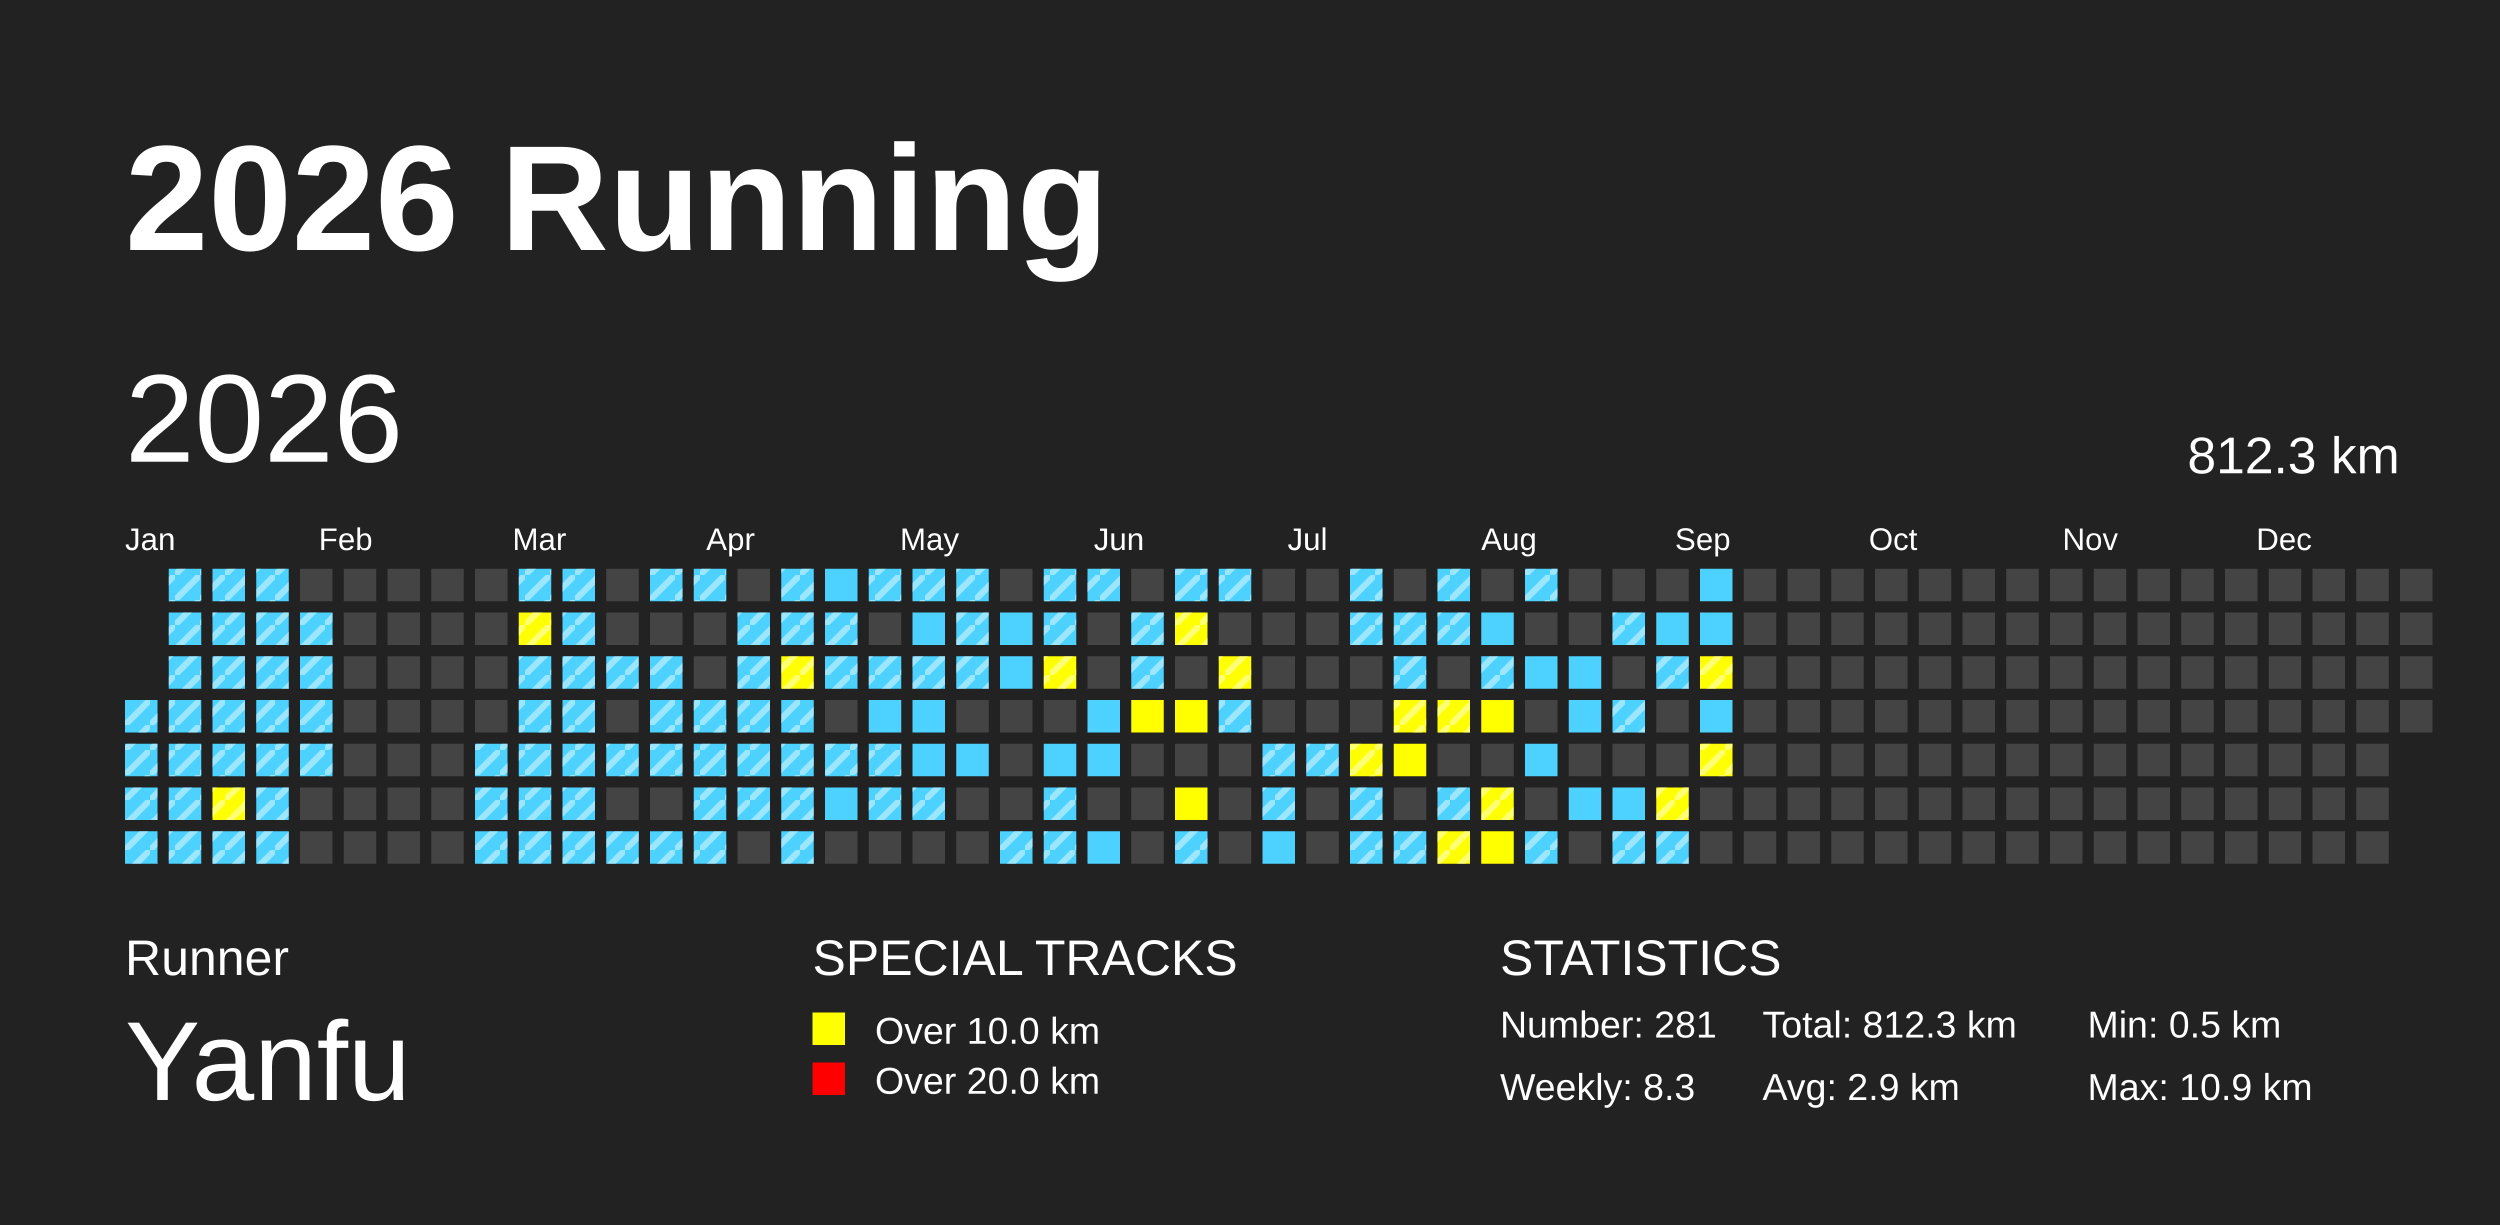
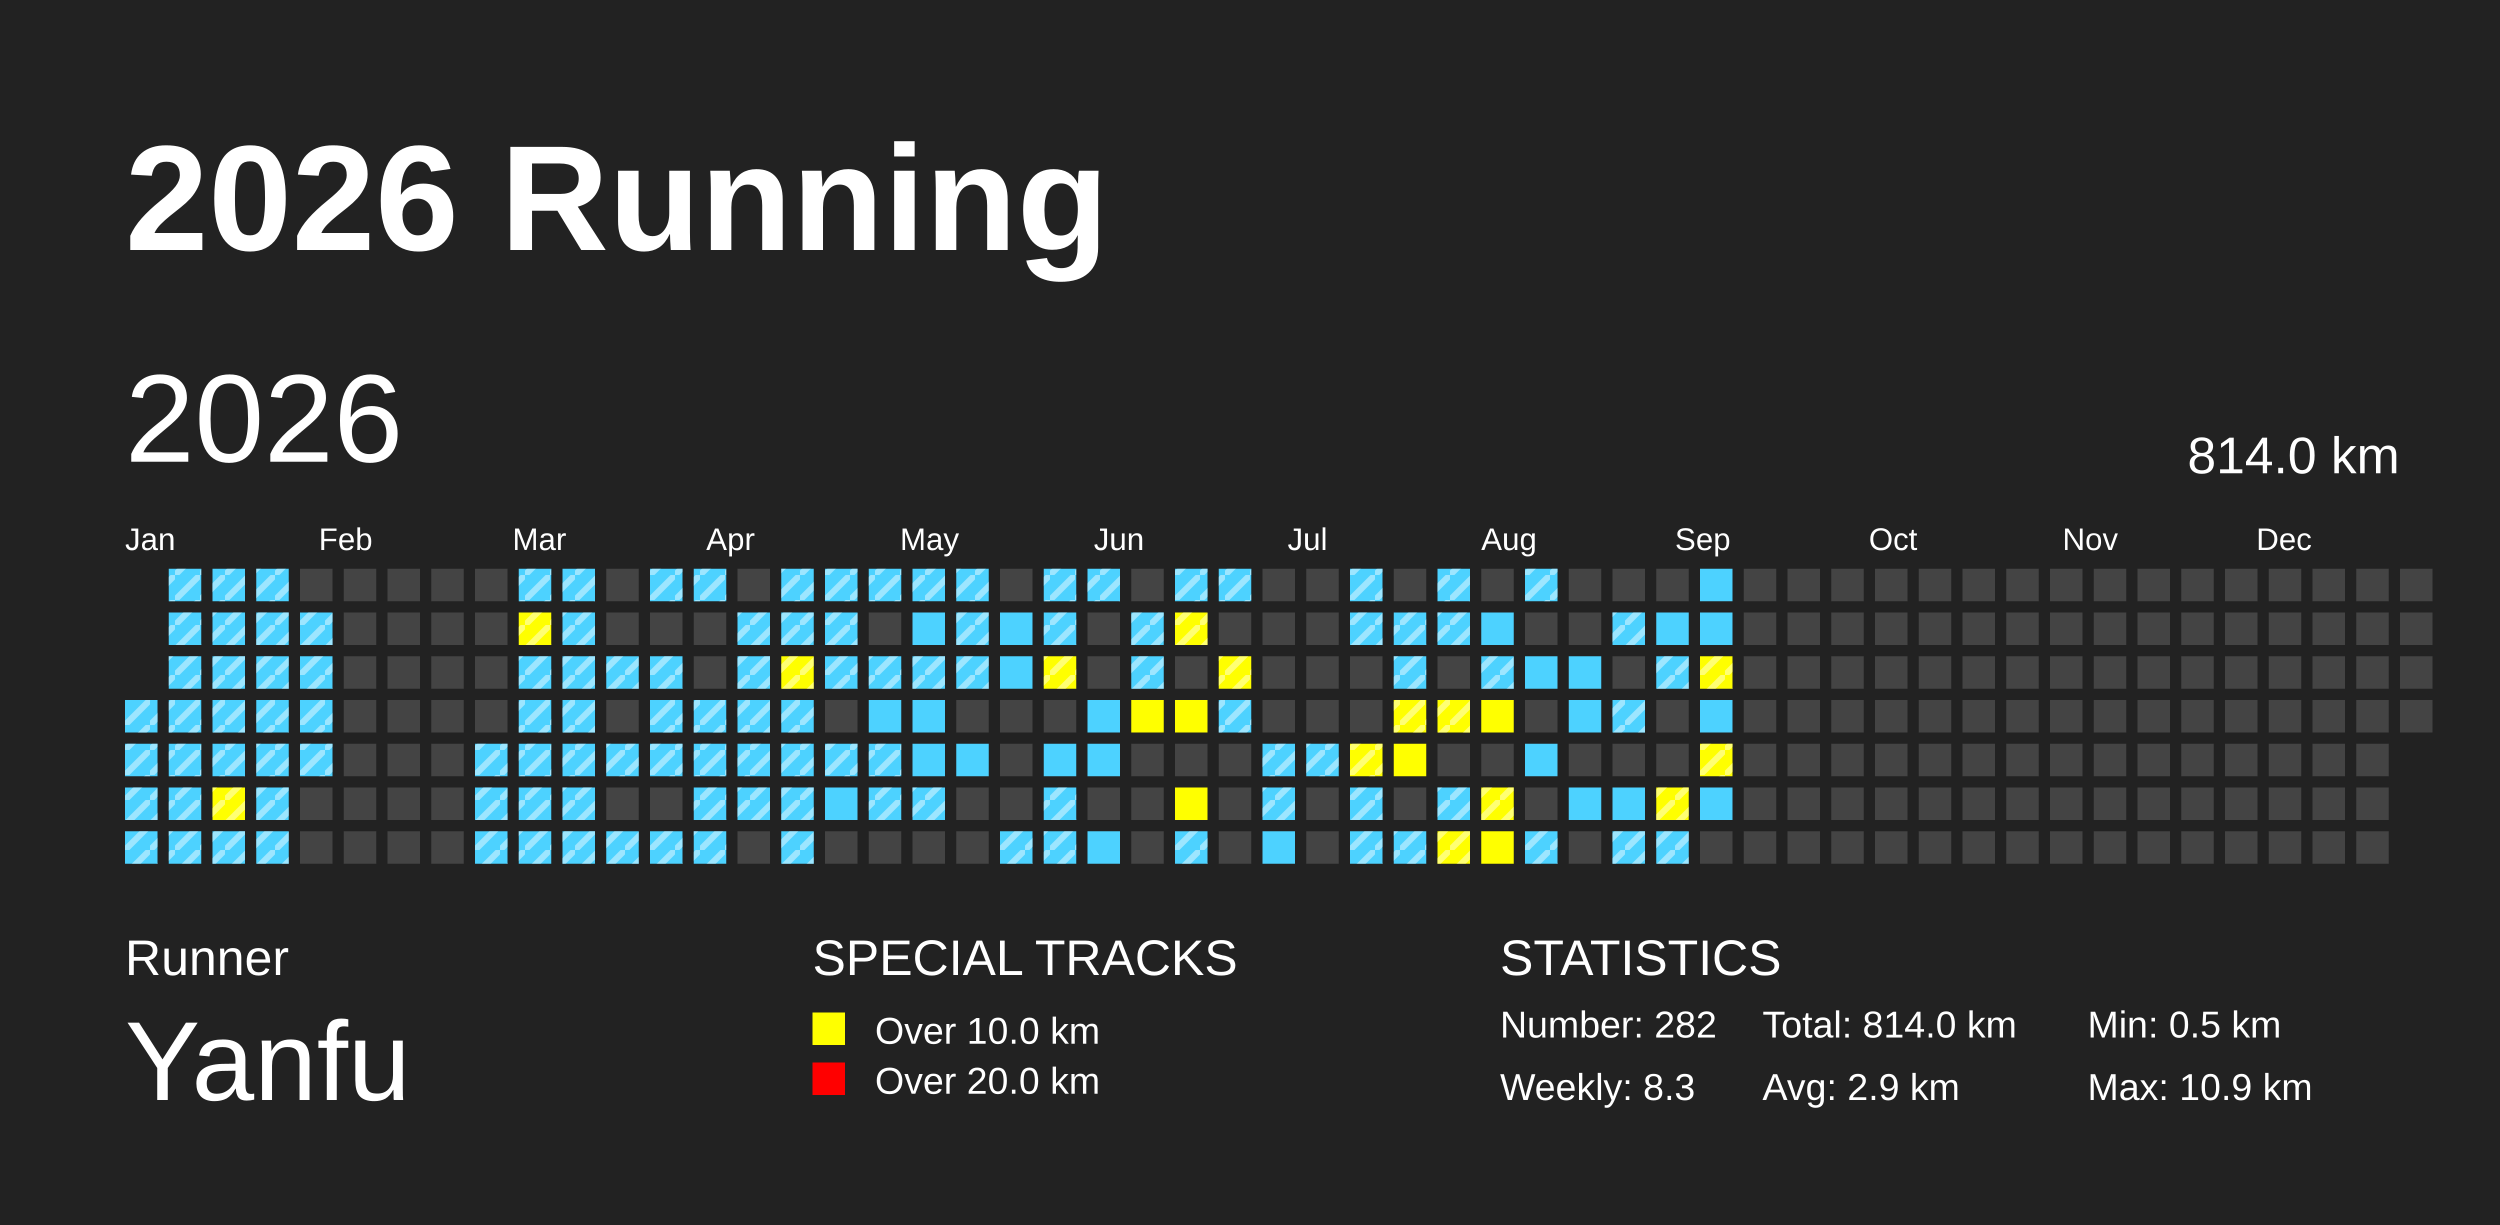
<svg xmlns="http://www.w3.org/2000/svg" baseProfile="full" height="98mm" version="1.1" viewBox="0,0,200,98" width="200mm">
  <defs>
    <pattern height="2" id="indoor-stripe" patternUnits="userSpaceOnUse" width="2">
      <line stroke="white" stroke-opacity="0.45" stroke-width="0.5" x1="0" x2="2" y1="2" y2="0" />
    </pattern>
  </defs>
  <rect fill="#222222" height="98" width="200" x="0" y="0" />
  <text fill="#FFFFFF" style="font-size:12px; font-family:Arial; font-weight:bold;" x="10" y="20">2026 Running</text>
  <text fill="#FFFFFF" style="font-size:4px; font-family:Arial" x="10" y="78">Runner</text>
  <text fill="#FFFFFF" style="font-size:9px; font-family:Arial" x="10" y="88">Yanfu</text>
  <text fill="#FFFFFF" style="font-size:4px; font-family:Arial" x="65" y="78">SPECIAL TRACKS</text>
  <rect fill="yellow" height="2.6" width="2.6" x="65" y="81" />
  <text fill="#FFFFFF" style="font-size:3px; font-family:Arial" x="70" y="83.5">Over 10.0 km</text>
  <rect fill="red" height="2.6" width="2.6" x="65" y="85" />
  <text fill="#FFFFFF" style="font-size:3px; font-family:Arial" x="70" y="87.5">Over 20.0 km</text>
  <text fill="#FFFFFF" style="font-size:4px; font-family:Arial" x="120" y="78">STATISTICS</text>
-   <text fill="#FFFFFF" style="font-size:3px; font-family:Arial" x="120" y="83">Number: 281</text>
+   <text fill="#FFFFFF" style="font-size:3px; font-family:Arial" x="120" y="83">Number: 282</text>
  <text fill="#FFFFFF" style="font-size:3px; font-family:Arial" x="120" y="88">Weekly: 8.3</text>
-   <text fill="#FFFFFF" style="font-size:3px; font-family:Arial" x="141" y="83">Total: 812.3 km</text>
+   <text fill="#FFFFFF" style="font-size:3px; font-family:Arial" x="141" y="83">Total: 814.0 km</text>
  <text fill="#FFFFFF" style="font-size:3px; font-family:Arial" x="141" y="88">Avg: 2.9 km</text>
  <text fill="#FFFFFF" style="font-size:3px; font-family:Arial" x="167" y="83">Min: 0.5 km</text>
  <text fill="#FFFFFF" style="font-size:3px; font-family:Arial" x="167" y="88">Max: 10.9 km</text>
  <text dominant-baseline="hanging" fill="#FFFFFF" style="font-size:10.0px; font-family:Arial;" x="10" y="30">2026</text>
-   <text dominant-baseline="hanging" fill="#FFFFFF" style="font-size:4.125px; font-family:Arial;" x="175" y="35">812.3 km</text>
+   <text dominant-baseline="hanging" fill="#FFFFFF" style="font-size:4.125px; font-family:Arial;" x="175" y="35">814.0 km</text>
  <text fill="#FFFFFF" style="font-size:2.5px; font-family:Arial" x="10.0" y="44">Jan</text>
  <text fill="#FFFFFF" style="font-size:2.5px; font-family:Arial" x="25.5" y="44">Feb</text>
  <text fill="#FFFFFF" style="font-size:2.5px; font-family:Arial" x="41.0" y="44">Mar</text>
  <text fill="#FFFFFF" style="font-size:2.5px; font-family:Arial" x="56.5" y="44">Apr</text>
  <text fill="#FFFFFF" style="font-size:2.5px; font-family:Arial" x="72.0" y="44">May</text>
  <text fill="#FFFFFF" style="font-size:2.5px; font-family:Arial" x="87.5" y="44">Jun</text>
  <text fill="#FFFFFF" style="font-size:2.5px; font-family:Arial" x="103.0" y="44">Jul</text>
  <text fill="#FFFFFF" style="font-size:2.5px; font-family:Arial" x="118.5" y="44">Aug</text>
  <text fill="#FFFFFF" style="font-size:2.5px; font-family:Arial" x="134.0" y="44">Sep</text>
  <text fill="#FFFFFF" style="font-size:2.5px; font-family:Arial" x="149.5" y="44">Oct</text>
  <text fill="#FFFFFF" style="font-size:2.5px; font-family:Arial" x="165.0" y="44">Nov</text>
  <text fill="#FFFFFF" style="font-size:2.5px; font-family:Arial" x="180.5" y="44">Dec</text>
  <rect fill="#4DD2FF" height="2.6" width="2.6" x="10.0" y="56.0" />
  <rect fill="url(#indoor-stripe)" height="2.6" width="2.6" x="10.0" y="56.0" />
  <rect fill="#4DD2FF" height="2.6" width="2.6" x="10.0" y="59.5" />
  <rect fill="url(#indoor-stripe)" height="2.6" width="2.6" x="10.0" y="59.5" />
  <rect fill="#4DD2FF" height="2.6" width="2.6" x="10.0" y="63.0" />
  <rect fill="url(#indoor-stripe)" height="2.6" width="2.6" x="10.0" y="63.0" />
  <rect fill="#4DD2FF" height="2.6" width="2.6" x="10.0" y="66.5" />
  <rect fill="url(#indoor-stripe)" height="2.6" width="2.6" x="10.0" y="66.5" />
  <rect fill="#4DD2FF" height="2.6" width="2.6" x="13.5" y="45.5" />
  <rect fill="url(#indoor-stripe)" height="2.6" width="2.6" x="13.5" y="45.5" />
  <rect fill="#4DD2FF" height="2.6" width="2.6" x="13.5" y="49.0" />
  <rect fill="url(#indoor-stripe)" height="2.6" width="2.6" x="13.5" y="49.0" />
  <rect fill="#4DD2FF" height="2.6" width="2.6" x="13.5" y="52.5" />
  <rect fill="url(#indoor-stripe)" height="2.6" width="2.6" x="13.5" y="52.5" />
  <rect fill="#4DD2FF" height="2.6" width="2.6" x="13.5" y="56.0" />
  <rect fill="url(#indoor-stripe)" height="2.6" width="2.6" x="13.5" y="56.0" />
  <rect fill="#4DD2FF" height="2.6" width="2.6" x="13.5" y="59.5" />
  <rect fill="url(#indoor-stripe)" height="2.6" width="2.6" x="13.5" y="59.5" />
  <rect fill="#4DD2FF" height="2.6" width="2.6" x="13.5" y="63.0" />
  <rect fill="url(#indoor-stripe)" height="2.6" width="2.6" x="13.5" y="63.0" />
  <rect fill="#4DD2FF" height="2.6" width="2.6" x="13.5" y="66.5" />
  <rect fill="url(#indoor-stripe)" height="2.6" width="2.6" x="13.5" y="66.5" />
  <rect fill="#4DD2FF" height="2.6" width="2.6" x="17.0" y="45.5" />
  <rect fill="url(#indoor-stripe)" height="2.6" width="2.6" x="17.0" y="45.5" />
  <rect fill="#4DD2FF" height="2.6" width="2.6" x="17.0" y="49.0" />
  <rect fill="url(#indoor-stripe)" height="2.6" width="2.6" x="17.0" y="49.0" />
  <rect fill="#4DD2FF" height="2.6" width="2.6" x="17.0" y="52.5" />
  <rect fill="url(#indoor-stripe)" height="2.6" width="2.6" x="17.0" y="52.5" />
  <rect fill="#4DD2FF" height="2.6" width="2.6" x="17.0" y="56.0" />
  <rect fill="url(#indoor-stripe)" height="2.6" width="2.6" x="17.0" y="56.0" />
  <rect fill="#4DD2FF" height="2.6" width="2.6" x="17.0" y="59.5" />
  <rect fill="url(#indoor-stripe)" height="2.6" width="2.6" x="17.0" y="59.5" />
  <rect fill="yellow" height="2.6" width="2.6" x="17.0" y="63.0" />
  <rect fill="url(#indoor-stripe)" height="2.6" width="2.6" x="17.0" y="63.0" />
  <rect fill="#4DD2FF" height="2.6" width="2.6" x="17.0" y="66.5" />
  <rect fill="url(#indoor-stripe)" height="2.6" width="2.6" x="17.0" y="66.5" />
  <rect fill="#4DD2FF" height="2.6" width="2.6" x="20.5" y="45.5" />
  <rect fill="url(#indoor-stripe)" height="2.6" width="2.6" x="20.5" y="45.5" />
  <rect fill="#4DD2FF" height="2.6" width="2.6" x="20.5" y="49.0" />
  <rect fill="url(#indoor-stripe)" height="2.6" width="2.6" x="20.5" y="49.0" />
  <rect fill="#4DD2FF" height="2.6" width="2.6" x="20.5" y="52.5" />
  <rect fill="url(#indoor-stripe)" height="2.6" width="2.6" x="20.5" y="52.5" />
  <rect fill="#4DD2FF" height="2.6" width="2.6" x="20.5" y="56.0" />
  <rect fill="url(#indoor-stripe)" height="2.6" width="2.6" x="20.5" y="56.0" />
  <rect fill="#4DD2FF" height="2.6" width="2.6" x="20.5" y="59.5" />
  <rect fill="url(#indoor-stripe)" height="2.6" width="2.6" x="20.5" y="59.5" />
  <rect fill="#4DD2FF" height="2.6" width="2.6" x="20.5" y="63.0" />
  <rect fill="url(#indoor-stripe)" height="2.6" width="2.6" x="20.5" y="63.0" />
  <rect fill="#4DD2FF" height="2.6" width="2.6" x="20.5" y="66.5" />
  <rect fill="url(#indoor-stripe)" height="2.6" width="2.6" x="20.5" y="66.5" />
  <rect fill="#444444" height="2.6" width="2.6" x="24.0" y="45.5" />
  <rect fill="#4DD2FF" height="2.6" width="2.6" x="24.0" y="49.0" />
  <rect fill="url(#indoor-stripe)" height="2.6" width="2.6" x="24.0" y="49.0" />
  <rect fill="#4DD2FF" height="2.6" width="2.6" x="24.0" y="52.5" />
  <rect fill="url(#indoor-stripe)" height="2.6" width="2.6" x="24.0" y="52.5" />
  <rect fill="#4DD2FF" height="2.6" width="2.6" x="24.0" y="56.0" />
  <rect fill="url(#indoor-stripe)" height="2.6" width="2.6" x="24.0" y="56.0" />
  <rect fill="#4DD2FF" height="2.6" width="2.6" x="24.0" y="59.5" />
  <rect fill="url(#indoor-stripe)" height="2.6" width="2.6" x="24.0" y="59.5" />
  <rect fill="#444444" height="2.6" width="2.6" x="24.0" y="63.0" />
  <rect fill="#444444" height="2.6" width="2.6" x="24.0" y="66.5" />
  <rect fill="#444444" height="2.6" width="2.6" x="27.5" y="45.5" />
  <rect fill="#444444" height="2.6" width="2.6" x="27.5" y="49.0" />
  <rect fill="#444444" height="2.6" width="2.6" x="27.5" y="52.5" />
  <rect fill="#444444" height="2.6" width="2.6" x="27.5" y="56.0" />
  <rect fill="#444444" height="2.6" width="2.6" x="27.5" y="59.5" />
  <rect fill="#444444" height="2.6" width="2.6" x="27.5" y="63.0" />
  <rect fill="#444444" height="2.6" width="2.6" x="27.5" y="66.5" />
  <rect fill="#444444" height="2.6" width="2.6" x="31.0" y="45.5" />
  <rect fill="#444444" height="2.6" width="2.6" x="31.0" y="49.0" />
  <rect fill="#444444" height="2.6" width="2.6" x="31.0" y="52.5" />
  <rect fill="#444444" height="2.6" width="2.6" x="31.0" y="56.0" />
  <rect fill="#444444" height="2.6" width="2.6" x="31.0" y="59.5" />
  <rect fill="#444444" height="2.6" width="2.6" x="31.0" y="63.0" />
  <rect fill="#444444" height="2.6" width="2.6" x="31.0" y="66.5" />
  <rect fill="#444444" height="2.6" width="2.6" x="34.5" y="45.5" />
  <rect fill="#444444" height="2.6" width="2.6" x="34.5" y="49.0" />
  <rect fill="#444444" height="2.6" width="2.6" x="34.5" y="52.5" />
  <rect fill="#444444" height="2.6" width="2.6" x="34.5" y="56.0" />
  <rect fill="#444444" height="2.6" width="2.6" x="34.5" y="59.5" />
  <rect fill="#444444" height="2.6" width="2.6" x="34.5" y="63.0" />
  <rect fill="#444444" height="2.6" width="2.6" x="34.5" y="66.5" />
  <rect fill="#444444" height="2.6" width="2.6" x="38.0" y="45.5" />
  <rect fill="#444444" height="2.6" width="2.6" x="38.0" y="49.0" />
  <rect fill="#444444" height="2.6" width="2.6" x="38.0" y="52.5" />
  <rect fill="#444444" height="2.6" width="2.6" x="38.0" y="56.0" />
  <rect fill="#4DD2FF" height="2.6" width="2.6" x="38.0" y="59.5" />
  <rect fill="url(#indoor-stripe)" height="2.6" width="2.6" x="38.0" y="59.5" />
  <rect fill="#4DD2FF" height="2.6" width="2.6" x="38.0" y="63.0" />
  <rect fill="url(#indoor-stripe)" height="2.6" width="2.6" x="38.0" y="63.0" />
  <rect fill="#4DD2FF" height="2.6" width="2.6" x="38.0" y="66.5" />
  <rect fill="url(#indoor-stripe)" height="2.6" width="2.6" x="38.0" y="66.5" />
  <rect fill="#4DD2FF" height="2.6" width="2.6" x="41.5" y="45.5" />
  <rect fill="url(#indoor-stripe)" height="2.6" width="2.6" x="41.5" y="45.5" />
  <rect fill="yellow" height="2.6" width="2.6" x="41.5" y="49.0" />
  <rect fill="url(#indoor-stripe)" height="2.6" width="2.6" x="41.5" y="49.0" />
  <rect fill="#4DD2FF" height="2.6" width="2.6" x="41.5" y="52.5" />
  <rect fill="url(#indoor-stripe)" height="2.6" width="2.6" x="41.5" y="52.5" />
  <rect fill="#4DD2FF" height="2.6" width="2.6" x="41.5" y="56.0" />
  <rect fill="url(#indoor-stripe)" height="2.6" width="2.6" x="41.5" y="56.0" />
  <rect fill="#4DD2FF" height="2.6" width="2.6" x="41.5" y="59.5" />
  <rect fill="url(#indoor-stripe)" height="2.6" width="2.6" x="41.5" y="59.5" />
  <rect fill="#4DD2FF" height="2.6" width="2.6" x="41.5" y="63.0" />
  <rect fill="url(#indoor-stripe)" height="2.6" width="2.6" x="41.5" y="63.0" />
  <rect fill="#4DD2FF" height="2.6" width="2.6" x="41.5" y="66.5" />
  <rect fill="url(#indoor-stripe)" height="2.6" width="2.6" x="41.5" y="66.5" />
  <rect fill="#4DD2FF" height="2.6" width="2.6" x="45.0" y="45.5" />
  <rect fill="url(#indoor-stripe)" height="2.6" width="2.6" x="45.0" y="45.5" />
  <rect fill="#4DD2FF" height="2.6" width="2.6" x="45.0" y="49.0" />
  <rect fill="url(#indoor-stripe)" height="2.6" width="2.6" x="45.0" y="49.0" />
  <rect fill="#4DD2FF" height="2.6" width="2.6" x="45.0" y="52.5" />
  <rect fill="url(#indoor-stripe)" height="2.6" width="2.6" x="45.0" y="52.5" />
  <rect fill="#4DD2FF" height="2.6" width="2.6" x="45.0" y="56.0" />
  <rect fill="url(#indoor-stripe)" height="2.6" width="2.6" x="45.0" y="56.0" />
  <rect fill="#4DD2FF" height="2.6" width="2.6" x="45.0" y="59.5" />
  <rect fill="url(#indoor-stripe)" height="2.6" width="2.6" x="45.0" y="59.5" />
  <rect fill="#4DD2FF" height="2.6" width="2.6" x="45.0" y="63.0" />
  <rect fill="url(#indoor-stripe)" height="2.6" width="2.6" x="45.0" y="63.0" />
  <rect fill="#4DD2FF" height="2.6" width="2.6" x="45.0" y="66.5" />
  <rect fill="url(#indoor-stripe)" height="2.6" width="2.6" x="45.0" y="66.5" />
  <rect fill="#444444" height="2.6" width="2.6" x="48.5" y="45.5" />
  <rect fill="#444444" height="2.6" width="2.6" x="48.5" y="49.0" />
  <rect fill="#4DD2FF" height="2.6" width="2.6" x="48.5" y="52.5" />
  <rect fill="url(#indoor-stripe)" height="2.6" width="2.6" x="48.5" y="52.5" />
  <rect fill="#444444" height="2.6" width="2.6" x="48.5" y="56.0" />
  <rect fill="#4DD2FF" height="2.6" width="2.6" x="48.5" y="59.5" />
  <rect fill="url(#indoor-stripe)" height="2.6" width="2.6" x="48.5" y="59.5" />
  <rect fill="#444444" height="2.6" width="2.6" x="48.5" y="63.0" />
  <rect fill="#4DD2FF" height="2.6" width="2.6" x="48.5" y="66.5" />
  <rect fill="url(#indoor-stripe)" height="2.6" width="2.6" x="48.5" y="66.5" />
  <rect fill="#4DD2FF" height="2.6" width="2.6" x="52.0" y="45.5" />
  <rect fill="url(#indoor-stripe)" height="2.6" width="2.6" x="52.0" y="45.5" />
  <rect fill="#444444" height="2.6" width="2.6" x="52.0" y="49.0" />
  <rect fill="#4DD2FF" height="2.6" width="2.6" x="52.0" y="52.5" />
  <rect fill="url(#indoor-stripe)" height="2.6" width="2.6" x="52.0" y="52.5" />
  <rect fill="#4DD2FF" height="2.6" width="2.6" x="52.0" y="56.0" />
  <rect fill="url(#indoor-stripe)" height="2.6" width="2.6" x="52.0" y="56.0" />
  <rect fill="#4DD2FF" height="2.6" width="2.6" x="52.0" y="59.5" />
  <rect fill="url(#indoor-stripe)" height="2.6" width="2.6" x="52.0" y="59.5" />
  <rect fill="#444444" height="2.6" width="2.6" x="52.0" y="63.0" />
  <rect fill="#4DD2FF" height="2.6" width="2.6" x="52.0" y="66.5" />
  <rect fill="url(#indoor-stripe)" height="2.6" width="2.6" x="52.0" y="66.5" />
  <rect fill="#4DD2FF" height="2.6" width="2.6" x="55.5" y="45.5" />
  <rect fill="url(#indoor-stripe)" height="2.6" width="2.6" x="55.5" y="45.5" />
  <rect fill="#444444" height="2.6" width="2.6" x="55.5" y="49.0" />
  <rect fill="#444444" height="2.6" width="2.6" x="55.5" y="52.5" />
  <rect fill="#4DD2FF" height="2.6" width="2.6" x="55.5" y="56.0" />
  <rect fill="url(#indoor-stripe)" height="2.6" width="2.6" x="55.5" y="56.0" />
  <rect fill="#4DD2FF" height="2.6" width="2.6" x="55.5" y="59.5" />
  <rect fill="url(#indoor-stripe)" height="2.6" width="2.6" x="55.5" y="59.5" />
  <rect fill="#4DD2FF" height="2.6" width="2.6" x="55.5" y="63.0" />
  <rect fill="url(#indoor-stripe)" height="2.6" width="2.6" x="55.5" y="63.0" />
  <rect fill="#4DD2FF" height="2.6" width="2.6" x="55.5" y="66.5" />
  <rect fill="url(#indoor-stripe)" height="2.6" width="2.6" x="55.5" y="66.5" />
  <rect fill="#444444" height="2.6" width="2.6" x="59.0" y="45.5" />
  <rect fill="#4DD2FF" height="2.6" width="2.6" x="59.0" y="49.0" />
  <rect fill="url(#indoor-stripe)" height="2.6" width="2.6" x="59.0" y="49.0" />
  <rect fill="#4DD2FF" height="2.6" width="2.6" x="59.0" y="52.5" />
  <rect fill="url(#indoor-stripe)" height="2.6" width="2.6" x="59.0" y="52.5" />
  <rect fill="#4DD2FF" height="2.6" width="2.6" x="59.0" y="56.0" />
  <rect fill="url(#indoor-stripe)" height="2.6" width="2.6" x="59.0" y="56.0" />
  <rect fill="#4DD2FF" height="2.6" width="2.6" x="59.0" y="59.5" />
  <rect fill="url(#indoor-stripe)" height="2.6" width="2.6" x="59.0" y="59.5" />
  <rect fill="#4DD2FF" height="2.6" width="2.6" x="59.0" y="63.0" />
  <rect fill="url(#indoor-stripe)" height="2.6" width="2.6" x="59.0" y="63.0" />
  <rect fill="#444444" height="2.6" width="2.6" x="59.0" y="66.5" />
  <rect fill="#4DD2FF" height="2.6" width="2.6" x="62.5" y="45.5" />
  <rect fill="url(#indoor-stripe)" height="2.6" width="2.6" x="62.5" y="45.5" />
  <rect fill="#4DD2FF" height="2.6" width="2.6" x="62.5" y="49.0" />
  <rect fill="url(#indoor-stripe)" height="2.6" width="2.6" x="62.5" y="49.0" />
  <rect fill="yellow" height="2.6" width="2.6" x="62.5" y="52.5" />
  <rect fill="url(#indoor-stripe)" height="2.6" width="2.6" x="62.5" y="52.5" />
  <rect fill="#4DD2FF" height="2.6" width="2.6" x="62.5" y="56.0" />
  <rect fill="url(#indoor-stripe)" height="2.6" width="2.6" x="62.5" y="56.0" />
  <rect fill="#4DD2FF" height="2.6" width="2.6" x="62.5" y="59.5" />
  <rect fill="url(#indoor-stripe)" height="2.6" width="2.6" x="62.5" y="59.5" />
  <rect fill="#4DD2FF" height="2.6" width="2.6" x="62.5" y="63.0" />
  <rect fill="url(#indoor-stripe)" height="2.6" width="2.6" x="62.5" y="63.0" />
  <rect fill="#4DD2FF" height="2.6" width="2.6" x="62.5" y="66.5" />
  <rect fill="url(#indoor-stripe)" height="2.6" width="2.6" x="62.5" y="66.5" />
  <rect fill="#4DD2FF" height="2.6" width="2.6" x="66.0" y="45.5" />
+   <rect fill="url(#indoor-stripe)" height="2.6" width="2.6" x="66.0" y="45.5" />
  <rect fill="#4DD2FF" height="2.6" width="2.6" x="66.0" y="49.0" />
  <rect fill="url(#indoor-stripe)" height="2.6" width="2.6" x="66.0" y="49.0" />
  <rect fill="#4DD2FF" height="2.6" width="2.6" x="66.0" y="52.5" />
  <rect fill="url(#indoor-stripe)" height="2.6" width="2.6" x="66.0" y="52.5" />
  <rect fill="#444444" height="2.6" width="2.6" x="66.0" y="56.0" />
  <rect fill="#4DD2FF" height="2.6" width="2.6" x="66.0" y="59.5" />
  <rect fill="url(#indoor-stripe)" height="2.6" width="2.6" x="66.0" y="59.5" />
  <rect fill="#4DD2FF" height="2.6" width="2.6" x="66.0" y="63.0" />
  <rect fill="#444444" height="2.6" width="2.6" x="66.0" y="66.5" />
  <rect fill="#4DD2FF" height="2.6" width="2.6" x="69.5" y="45.5" />
  <rect fill="url(#indoor-stripe)" height="2.6" width="2.6" x="69.5" y="45.5" />
  <rect fill="#444444" height="2.6" width="2.6" x="69.5" y="49.0" />
  <rect fill="#4DD2FF" height="2.6" width="2.6" x="69.5" y="52.5" />
  <rect fill="url(#indoor-stripe)" height="2.6" width="2.6" x="69.5" y="52.5" />
  <rect fill="#4DD2FF" height="2.6" width="2.6" x="69.5" y="56.0" />
  <rect fill="#4DD2FF" height="2.6" width="2.6" x="69.5" y="59.5" />
  <rect fill="url(#indoor-stripe)" height="2.6" width="2.6" x="69.5" y="59.5" />
  <rect fill="#4DD2FF" height="2.6" width="2.6" x="69.5" y="63.0" />
  <rect fill="url(#indoor-stripe)" height="2.6" width="2.6" x="69.5" y="63.0" />
  <rect fill="#444444" height="2.6" width="2.6" x="69.5" y="66.5" />
  <rect fill="#4DD2FF" height="2.6" width="2.6" x="73.0" y="45.5" />
  <rect fill="url(#indoor-stripe)" height="2.6" width="2.6" x="73.0" y="45.5" />
  <rect fill="#4DD2FF" height="2.6" width="2.6" x="73.0" y="49.0" />
  <rect fill="#4DD2FF" height="2.6" width="2.6" x="73.0" y="52.5" />
  <rect fill="url(#indoor-stripe)" height="2.6" width="2.6" x="73.0" y="52.5" />
  <rect fill="#4DD2FF" height="2.6" width="2.6" x="73.0" y="56.0" />
  <rect fill="#4DD2FF" height="2.6" width="2.6" x="73.0" y="59.5" />
  <rect fill="#4DD2FF" height="2.6" width="2.6" x="73.0" y="63.0" />
  <rect fill="url(#indoor-stripe)" height="2.6" width="2.6" x="73.0" y="63.0" />
  <rect fill="#444444" height="2.6" width="2.6" x="73.0" y="66.5" />
  <rect fill="#4DD2FF" height="2.6" width="2.6" x="76.5" y="45.5" />
  <rect fill="url(#indoor-stripe)" height="2.6" width="2.6" x="76.5" y="45.5" />
  <rect fill="#4DD2FF" height="2.6" width="2.6" x="76.5" y="49.0" />
  <rect fill="url(#indoor-stripe)" height="2.6" width="2.6" x="76.5" y="49.0" />
  <rect fill="#4DD2FF" height="2.6" width="2.6" x="76.5" y="52.5" />
  <rect fill="url(#indoor-stripe)" height="2.6" width="2.6" x="76.5" y="52.5" />
  <rect fill="#444444" height="2.6" width="2.6" x="76.5" y="56.0" />
  <rect fill="#4DD2FF" height="2.6" width="2.6" x="76.5" y="59.5" />
  <rect fill="#444444" height="2.6" width="2.6" x="76.5" y="63.0" />
  <rect fill="#444444" height="2.6" width="2.6" x="76.5" y="66.5" />
  <rect fill="#444444" height="2.6" width="2.6" x="80.0" y="45.5" />
  <rect fill="#4DD2FF" height="2.6" width="2.6" x="80.0" y="49.0" />
  <rect fill="#4DD2FF" height="2.6" width="2.6" x="80.0" y="52.5" />
  <rect fill="#444444" height="2.6" width="2.6" x="80.0" y="56.0" />
  <rect fill="#444444" height="2.6" width="2.6" x="80.0" y="59.5" />
  <rect fill="#444444" height="2.6" width="2.6" x="80.0" y="63.0" />
  <rect fill="#4DD2FF" height="2.6" width="2.6" x="80.0" y="66.5" />
  <rect fill="url(#indoor-stripe)" height="2.6" width="2.6" x="80.0" y="66.5" />
  <rect fill="#4DD2FF" height="2.6" width="2.6" x="83.5" y="45.5" />
  <rect fill="url(#indoor-stripe)" height="2.6" width="2.6" x="83.5" y="45.5" />
  <rect fill="#4DD2FF" height="2.6" width="2.6" x="83.5" y="49.0" />
  <rect fill="url(#indoor-stripe)" height="2.6" width="2.6" x="83.5" y="49.0" />
  <rect fill="yellow" height="2.6" width="2.6" x="83.5" y="52.5" />
  <rect fill="url(#indoor-stripe)" height="2.6" width="2.6" x="83.5" y="52.5" />
  <rect fill="#444444" height="2.6" width="2.6" x="83.5" y="56.0" />
  <rect fill="#4DD2FF" height="2.6" width="2.6" x="83.5" y="59.5" />
  <rect fill="#4DD2FF" height="2.6" width="2.6" x="83.5" y="63.0" />
  <rect fill="url(#indoor-stripe)" height="2.6" width="2.6" x="83.5" y="63.0" />
  <rect fill="#4DD2FF" height="2.6" width="2.6" x="83.5" y="66.5" />
  <rect fill="url(#indoor-stripe)" height="2.6" width="2.6" x="83.5" y="66.5" />
  <rect fill="#4DD2FF" height="2.6" width="2.6" x="87.0" y="45.5" />
  <rect fill="url(#indoor-stripe)" height="2.6" width="2.6" x="87.0" y="45.5" />
  <rect fill="#444444" height="2.6" width="2.6" x="87.0" y="49.0" />
  <rect fill="#444444" height="2.6" width="2.6" x="87.0" y="52.5" />
  <rect fill="#4DD2FF" height="2.6" width="2.6" x="87.0" y="56.0" />
  <rect fill="#4DD2FF" height="2.6" width="2.6" x="87.0" y="59.5" />
  <rect fill="#444444" height="2.6" width="2.6" x="87.0" y="63.0" />
  <rect fill="#4DD2FF" height="2.6" width="2.6" x="87.0" y="66.5" />
  <rect fill="#444444" height="2.6" width="2.6" x="90.5" y="45.5" />
  <rect fill="#4DD2FF" height="2.6" width="2.6" x="90.5" y="49.0" />
  <rect fill="url(#indoor-stripe)" height="2.6" width="2.6" x="90.5" y="49.0" />
  <rect fill="#4DD2FF" height="2.6" width="2.6" x="90.5" y="52.5" />
  <rect fill="url(#indoor-stripe)" height="2.6" width="2.6" x="90.5" y="52.5" />
  <rect fill="yellow" height="2.6" width="2.6" x="90.5" y="56.0" />
  <rect fill="#444444" height="2.6" width="2.6" x="90.5" y="59.5" />
  <rect fill="#444444" height="2.6" width="2.6" x="90.5" y="63.0" />
  <rect fill="#444444" height="2.6" width="2.6" x="90.5" y="66.5" />
  <rect fill="#4DD2FF" height="2.6" width="2.6" x="94.0" y="45.5" />
  <rect fill="url(#indoor-stripe)" height="2.6" width="2.6" x="94.0" y="45.5" />
  <rect fill="yellow" height="2.6" width="2.6" x="94.0" y="49.0" />
  <rect fill="url(#indoor-stripe)" height="2.6" width="2.6" x="94.0" y="49.0" />
  <rect fill="#444444" height="2.6" width="2.6" x="94.0" y="52.5" />
  <rect fill="yellow" height="2.6" width="2.6" x="94.0" y="56.0" />
  <rect fill="#444444" height="2.6" width="2.6" x="94.0" y="59.5" />
  <rect fill="yellow" height="2.6" width="2.6" x="94.0" y="63.0" />
  <rect fill="#4DD2FF" height="2.6" width="2.6" x="94.0" y="66.5" />
  <rect fill="url(#indoor-stripe)" height="2.6" width="2.6" x="94.0" y="66.5" />
  <rect fill="#4DD2FF" height="2.6" width="2.6" x="97.5" y="45.5" />
  <rect fill="url(#indoor-stripe)" height="2.6" width="2.6" x="97.5" y="45.5" />
  <rect fill="#444444" height="2.6" width="2.6" x="97.5" y="49.0" />
  <rect fill="yellow" height="2.6" width="2.6" x="97.5" y="52.5" />
  <rect fill="url(#indoor-stripe)" height="2.6" width="2.6" x="97.5" y="52.5" />
  <rect fill="#4DD2FF" height="2.6" width="2.6" x="97.5" y="56.0" />
  <rect fill="url(#indoor-stripe)" height="2.6" width="2.6" x="97.5" y="56.0" />
  <rect fill="#444444" height="2.6" width="2.6" x="97.5" y="59.5" />
  <rect fill="#444444" height="2.6" width="2.6" x="97.5" y="63.0" />
  <rect fill="#444444" height="2.6" width="2.6" x="97.5" y="66.5" />
  <rect fill="#444444" height="2.6" width="2.6" x="101.0" y="45.5" />
  <rect fill="#444444" height="2.6" width="2.6" x="101.0" y="49.0" />
  <rect fill="#444444" height="2.6" width="2.6" x="101.0" y="52.5" />
  <rect fill="#444444" height="2.6" width="2.6" x="101.0" y="56.0" />
  <rect fill="#4DD2FF" height="2.6" width="2.6" x="101.0" y="59.5" />
  <rect fill="url(#indoor-stripe)" height="2.6" width="2.6" x="101.0" y="59.5" />
  <rect fill="#4DD2FF" height="2.6" width="2.6" x="101.0" y="63.0" />
  <rect fill="url(#indoor-stripe)" height="2.6" width="2.6" x="101.0" y="63.0" />
  <rect fill="#4DD2FF" height="2.6" width="2.6" x="101.0" y="66.5" />
  <rect fill="#444444" height="2.6" width="2.6" x="104.5" y="45.5" />
  <rect fill="#444444" height="2.6" width="2.6" x="104.5" y="49.0" />
  <rect fill="#444444" height="2.6" width="2.6" x="104.5" y="52.5" />
  <rect fill="#444444" height="2.6" width="2.6" x="104.5" y="56.0" />
  <rect fill="#4DD2FF" height="2.6" width="2.6" x="104.5" y="59.5" />
  <rect fill="url(#indoor-stripe)" height="2.6" width="2.6" x="104.5" y="59.5" />
  <rect fill="#444444" height="2.6" width="2.6" x="104.5" y="63.0" />
  <rect fill="#444444" height="2.6" width="2.6" x="104.5" y="66.5" />
  <rect fill="#4DD2FF" height="2.6" width="2.6" x="108.0" y="45.5" />
  <rect fill="url(#indoor-stripe)" height="2.6" width="2.6" x="108.0" y="45.5" />
  <rect fill="#4DD2FF" height="2.6" width="2.6" x="108.0" y="49.0" />
  <rect fill="url(#indoor-stripe)" height="2.6" width="2.6" x="108.0" y="49.0" />
  <rect fill="#444444" height="2.6" width="2.6" x="108.0" y="52.5" />
  <rect fill="#444444" height="2.6" width="2.6" x="108.0" y="56.0" />
  <rect fill="yellow" height="2.6" width="2.6" x="108.0" y="59.5" />
  <rect fill="url(#indoor-stripe)" height="2.6" width="2.6" x="108.0" y="59.5" />
  <rect fill="#4DD2FF" height="2.6" width="2.6" x="108.0" y="63.0" />
  <rect fill="url(#indoor-stripe)" height="2.6" width="2.6" x="108.0" y="63.0" />
  <rect fill="#4DD2FF" height="2.6" width="2.6" x="108.0" y="66.5" />
  <rect fill="url(#indoor-stripe)" height="2.6" width="2.6" x="108.0" y="66.5" />
  <rect fill="#444444" height="2.6" width="2.6" x="111.5" y="45.5" />
  <rect fill="#4DD2FF" height="2.6" width="2.6" x="111.5" y="49.0" />
  <rect fill="url(#indoor-stripe)" height="2.6" width="2.6" x="111.5" y="49.0" />
  <rect fill="#4DD2FF" height="2.6" width="2.6" x="111.5" y="52.5" />
  <rect fill="url(#indoor-stripe)" height="2.6" width="2.6" x="111.5" y="52.5" />
  <rect fill="yellow" height="2.6" width="2.6" x="111.5" y="56.0" />
  <rect fill="url(#indoor-stripe)" height="2.6" width="2.6" x="111.5" y="56.0" />
  <rect fill="yellow" height="2.6" width="2.6" x="111.5" y="59.5" />
  <rect fill="#444444" height="2.6" width="2.6" x="111.5" y="63.0" />
  <rect fill="#4DD2FF" height="2.6" width="2.6" x="111.5" y="66.5" />
  <rect fill="url(#indoor-stripe)" height="2.6" width="2.6" x="111.5" y="66.5" />
  <rect fill="#4DD2FF" height="2.6" width="2.6" x="115.0" y="45.5" />
  <rect fill="url(#indoor-stripe)" height="2.6" width="2.6" x="115.0" y="45.5" />
  <rect fill="#4DD2FF" height="2.6" width="2.6" x="115.0" y="49.0" />
  <rect fill="url(#indoor-stripe)" height="2.6" width="2.6" x="115.0" y="49.0" />
  <rect fill="#444444" height="2.6" width="2.6" x="115.0" y="52.5" />
  <rect fill="yellow" height="2.6" width="2.6" x="115.0" y="56.0" />
  <rect fill="url(#indoor-stripe)" height="2.6" width="2.6" x="115.0" y="56.0" />
  <rect fill="#444444" height="2.6" width="2.6" x="115.0" y="59.5" />
  <rect fill="#4DD2FF" height="2.6" width="2.6" x="115.0" y="63.0" />
  <rect fill="url(#indoor-stripe)" height="2.6" width="2.6" x="115.0" y="63.0" />
  <rect fill="yellow" height="2.6" width="2.6" x="115.0" y="66.5" />
  <rect fill="url(#indoor-stripe)" height="2.6" width="2.6" x="115.0" y="66.5" />
  <rect fill="#444444" height="2.6" width="2.6" x="118.5" y="45.5" />
  <rect fill="#4DD2FF" height="2.6" width="2.6" x="118.5" y="49.0" />
  <rect fill="#4DD2FF" height="2.6" width="2.6" x="118.5" y="52.5" />
  <rect fill="url(#indoor-stripe)" height="2.6" width="2.6" x="118.5" y="52.5" />
  <rect fill="yellow" height="2.6" width="2.6" x="118.5" y="56.0" />
  <rect fill="#444444" height="2.6" width="2.6" x="118.5" y="59.5" />
  <rect fill="yellow" height="2.6" width="2.6" x="118.5" y="63.0" />
  <rect fill="url(#indoor-stripe)" height="2.6" width="2.6" x="118.5" y="63.0" />
  <rect fill="yellow" height="2.6" width="2.6" x="118.5" y="66.5" />
  <rect fill="#4DD2FF" height="2.6" width="2.6" x="122.0" y="45.5" />
  <rect fill="url(#indoor-stripe)" height="2.6" width="2.6" x="122.0" y="45.5" />
  <rect fill="#444444" height="2.6" width="2.6" x="122.0" y="49.0" />
  <rect fill="#4DD2FF" height="2.6" width="2.6" x="122.0" y="52.5" />
  <rect fill="#444444" height="2.6" width="2.6" x="122.0" y="56.0" />
  <rect fill="#4DD2FF" height="2.6" width="2.6" x="122.0" y="59.5" />
  <rect fill="#444444" height="2.6" width="2.6" x="122.0" y="63.0" />
  <rect fill="#4DD2FF" height="2.6" width="2.6" x="122.0" y="66.5" />
  <rect fill="url(#indoor-stripe)" height="2.6" width="2.6" x="122.0" y="66.5" />
  <rect fill="#444444" height="2.6" width="2.6" x="125.5" y="45.5" />
  <rect fill="#444444" height="2.6" width="2.6" x="125.5" y="49.0" />
  <rect fill="#4DD2FF" height="2.6" width="2.6" x="125.5" y="52.5" />
  <rect fill="#4DD2FF" height="2.6" width="2.6" x="125.5" y="56.0" />
  <rect fill="#444444" height="2.6" width="2.6" x="125.5" y="59.5" />
  <rect fill="#4DD2FF" height="2.6" width="2.6" x="125.5" y="63.0" />
  <rect fill="#444444" height="2.6" width="2.6" x="125.5" y="66.5" />
  <rect fill="#444444" height="2.6" width="2.6" x="129.0" y="45.5" />
  <rect fill="#4DD2FF" height="2.6" width="2.6" x="129.0" y="49.0" />
  <rect fill="url(#indoor-stripe)" height="2.6" width="2.6" x="129.0" y="49.0" />
  <rect fill="#444444" height="2.6" width="2.6" x="129.0" y="52.5" />
  <rect fill="#4DD2FF" height="2.6" width="2.6" x="129.0" y="56.0" />
  <rect fill="url(#indoor-stripe)" height="2.6" width="2.6" x="129.0" y="56.0" />
  <rect fill="#444444" height="2.6" width="2.6" x="129.0" y="59.5" />
  <rect fill="#4DD2FF" height="2.6" width="2.6" x="129.0" y="63.0" />
  <rect fill="#4DD2FF" height="2.6" width="2.6" x="129.0" y="66.5" />
  <rect fill="url(#indoor-stripe)" height="2.6" width="2.6" x="129.0" y="66.5" />
  <rect fill="#444444" height="2.6" width="2.6" x="132.5" y="45.5" />
  <rect fill="#4DD2FF" height="2.6" width="2.6" x="132.5" y="49.0" />
  <rect fill="#4DD2FF" height="2.6" width="2.6" x="132.5" y="52.5" />
  <rect fill="url(#indoor-stripe)" height="2.6" width="2.6" x="132.5" y="52.5" />
  <rect fill="#444444" height="2.6" width="2.6" x="132.5" y="56.0" />
  <rect fill="#444444" height="2.6" width="2.6" x="132.5" y="59.5" />
  <rect fill="yellow" height="2.6" width="2.6" x="132.5" y="63.0" />
  <rect fill="url(#indoor-stripe)" height="2.6" width="2.6" x="132.5" y="63.0" />
  <rect fill="#4DD2FF" height="2.6" width="2.6" x="132.5" y="66.5" />
  <rect fill="url(#indoor-stripe)" height="2.6" width="2.6" x="132.5" y="66.5" />
  <rect fill="#4DD2FF" height="2.6" width="2.6" x="136.0" y="45.5" />
  <rect fill="#4DD2FF" height="2.6" width="2.6" x="136.0" y="49.0" />
  <rect fill="yellow" height="2.6" width="2.6" x="136.0" y="52.5" />
  <rect fill="url(#indoor-stripe)" height="2.6" width="2.6" x="136.0" y="52.5" />
  <rect fill="#4DD2FF" height="2.6" width="2.6" x="136.0" y="56.0" />
  <rect fill="yellow" height="2.6" width="2.6" x="136.0" y="59.5" />
  <rect fill="url(#indoor-stripe)" height="2.6" width="2.6" x="136.0" y="59.5" />
-   <rect fill="#444444" height="2.6" width="2.6" x="136.0" y="63.0" />
+   <rect fill="#4DD2FF" height="2.6" width="2.6" x="136.0" y="63.0" />
  <rect fill="#444444" height="2.6" width="2.6" x="136.0" y="66.5" />
  <rect fill="#444444" height="2.6" width="2.6" x="139.5" y="45.5" />
  <rect fill="#444444" height="2.6" width="2.6" x="139.5" y="49.0" />
  <rect fill="#444444" height="2.6" width="2.6" x="139.5" y="52.5" />
  <rect fill="#444444" height="2.6" width="2.6" x="139.5" y="56.0" />
  <rect fill="#444444" height="2.6" width="2.6" x="139.5" y="59.5" />
  <rect fill="#444444" height="2.6" width="2.6" x="139.5" y="63.0" />
  <rect fill="#444444" height="2.6" width="2.6" x="139.5" y="66.5" />
  <rect fill="#444444" height="2.6" width="2.6" x="143.0" y="45.5" />
  <rect fill="#444444" height="2.6" width="2.6" x="143.0" y="49.0" />
  <rect fill="#444444" height="2.6" width="2.6" x="143.0" y="52.5" />
  <rect fill="#444444" height="2.6" width="2.6" x="143.0" y="56.0" />
  <rect fill="#444444" height="2.6" width="2.6" x="143.0" y="59.5" />
  <rect fill="#444444" height="2.6" width="2.6" x="143.0" y="63.0" />
  <rect fill="#444444" height="2.6" width="2.6" x="143.0" y="66.5" />
  <rect fill="#444444" height="2.6" width="2.6" x="146.5" y="45.5" />
  <rect fill="#444444" height="2.6" width="2.6" x="146.5" y="49.0" />
  <rect fill="#444444" height="2.6" width="2.6" x="146.5" y="52.5" />
  <rect fill="#444444" height="2.6" width="2.6" x="146.5" y="56.0" />
  <rect fill="#444444" height="2.6" width="2.6" x="146.5" y="59.5" />
  <rect fill="#444444" height="2.6" width="2.6" x="146.5" y="63.0" />
  <rect fill="#444444" height="2.6" width="2.6" x="146.5" y="66.5" />
  <rect fill="#444444" height="2.6" width="2.6" x="150.0" y="45.5" />
  <rect fill="#444444" height="2.6" width="2.6" x="150.0" y="49.0" />
  <rect fill="#444444" height="2.6" width="2.6" x="150.0" y="52.5" />
  <rect fill="#444444" height="2.6" width="2.6" x="150.0" y="56.0" />
  <rect fill="#444444" height="2.6" width="2.6" x="150.0" y="59.5" />
  <rect fill="#444444" height="2.6" width="2.6" x="150.0" y="63.0" />
  <rect fill="#444444" height="2.6" width="2.6" x="150.0" y="66.5" />
  <rect fill="#444444" height="2.6" width="2.6" x="153.5" y="45.5" />
  <rect fill="#444444" height="2.6" width="2.6" x="153.5" y="49.0" />
  <rect fill="#444444" height="2.6" width="2.6" x="153.5" y="52.5" />
  <rect fill="#444444" height="2.6" width="2.6" x="153.5" y="56.0" />
  <rect fill="#444444" height="2.6" width="2.6" x="153.5" y="59.5" />
  <rect fill="#444444" height="2.6" width="2.6" x="153.5" y="63.0" />
  <rect fill="#444444" height="2.6" width="2.6" x="153.5" y="66.5" />
  <rect fill="#444444" height="2.6" width="2.6" x="157.0" y="45.5" />
  <rect fill="#444444" height="2.6" width="2.6" x="157.0" y="49.0" />
  <rect fill="#444444" height="2.6" width="2.6" x="157.0" y="52.5" />
  <rect fill="#444444" height="2.6" width="2.6" x="157.0" y="56.0" />
  <rect fill="#444444" height="2.6" width="2.6" x="157.0" y="59.5" />
  <rect fill="#444444" height="2.6" width="2.6" x="157.0" y="63.0" />
  <rect fill="#444444" height="2.6" width="2.6" x="157.0" y="66.5" />
  <rect fill="#444444" height="2.6" width="2.6" x="160.5" y="45.5" />
  <rect fill="#444444" height="2.6" width="2.6" x="160.5" y="49.0" />
  <rect fill="#444444" height="2.6" width="2.6" x="160.5" y="52.5" />
  <rect fill="#444444" height="2.6" width="2.6" x="160.5" y="56.0" />
  <rect fill="#444444" height="2.6" width="2.6" x="160.5" y="59.5" />
  <rect fill="#444444" height="2.6" width="2.6" x="160.5" y="63.0" />
  <rect fill="#444444" height="2.6" width="2.6" x="160.5" y="66.5" />
  <rect fill="#444444" height="2.6" width="2.6" x="164.0" y="45.5" />
  <rect fill="#444444" height="2.6" width="2.6" x="164.0" y="49.0" />
  <rect fill="#444444" height="2.6" width="2.6" x="164.0" y="52.5" />
  <rect fill="#444444" height="2.6" width="2.6" x="164.0" y="56.0" />
  <rect fill="#444444" height="2.6" width="2.6" x="164.0" y="59.5" />
  <rect fill="#444444" height="2.6" width="2.6" x="164.0" y="63.0" />
  <rect fill="#444444" height="2.6" width="2.6" x="164.0" y="66.5" />
  <rect fill="#444444" height="2.6" width="2.6" x="167.5" y="45.5" />
  <rect fill="#444444" height="2.6" width="2.6" x="167.5" y="49.0" />
  <rect fill="#444444" height="2.6" width="2.6" x="167.5" y="52.5" />
  <rect fill="#444444" height="2.6" width="2.6" x="167.5" y="56.0" />
  <rect fill="#444444" height="2.6" width="2.6" x="167.5" y="59.5" />
  <rect fill="#444444" height="2.6" width="2.6" x="167.5" y="63.0" />
  <rect fill="#444444" height="2.6" width="2.6" x="167.5" y="66.5" />
  <rect fill="#444444" height="2.6" width="2.6" x="171.0" y="45.5" />
  <rect fill="#444444" height="2.6" width="2.6" x="171.0" y="49.0" />
  <rect fill="#444444" height="2.6" width="2.6" x="171.0" y="52.5" />
  <rect fill="#444444" height="2.6" width="2.6" x="171.0" y="56.0" />
  <rect fill="#444444" height="2.6" width="2.6" x="171.0" y="59.5" />
  <rect fill="#444444" height="2.6" width="2.6" x="171.0" y="63.0" />
  <rect fill="#444444" height="2.6" width="2.6" x="171.0" y="66.5" />
  <rect fill="#444444" height="2.6" width="2.6" x="174.5" y="45.5" />
  <rect fill="#444444" height="2.6" width="2.6" x="174.5" y="49.0" />
  <rect fill="#444444" height="2.6" width="2.6" x="174.5" y="52.5" />
  <rect fill="#444444" height="2.6" width="2.6" x="174.5" y="56.0" />
  <rect fill="#444444" height="2.6" width="2.6" x="174.5" y="59.5" />
  <rect fill="#444444" height="2.6" width="2.6" x="174.5" y="63.0" />
  <rect fill="#444444" height="2.6" width="2.6" x="174.5" y="66.5" />
  <rect fill="#444444" height="2.6" width="2.6" x="178.0" y="45.5" />
  <rect fill="#444444" height="2.6" width="2.6" x="178.0" y="49.0" />
  <rect fill="#444444" height="2.6" width="2.6" x="178.0" y="52.5" />
  <rect fill="#444444" height="2.6" width="2.6" x="178.0" y="56.0" />
  <rect fill="#444444" height="2.6" width="2.6" x="178.0" y="59.5" />
  <rect fill="#444444" height="2.6" width="2.6" x="178.0" y="63.0" />
  <rect fill="#444444" height="2.6" width="2.6" x="178.0" y="66.5" />
  <rect fill="#444444" height="2.6" width="2.6" x="181.5" y="45.5" />
  <rect fill="#444444" height="2.6" width="2.6" x="181.5" y="49.0" />
  <rect fill="#444444" height="2.6" width="2.6" x="181.5" y="52.5" />
  <rect fill="#444444" height="2.6" width="2.6" x="181.5" y="56.0" />
  <rect fill="#444444" height="2.6" width="2.6" x="181.5" y="59.5" />
  <rect fill="#444444" height="2.6" width="2.6" x="181.5" y="63.0" />
  <rect fill="#444444" height="2.6" width="2.6" x="181.5" y="66.5" />
  <rect fill="#444444" height="2.6" width="2.6" x="185.0" y="45.5" />
  <rect fill="#444444" height="2.6" width="2.6" x="185.0" y="49.0" />
  <rect fill="#444444" height="2.6" width="2.6" x="185.0" y="52.5" />
  <rect fill="#444444" height="2.6" width="2.6" x="185.0" y="56.0" />
  <rect fill="#444444" height="2.6" width="2.6" x="185.0" y="59.5" />
  <rect fill="#444444" height="2.6" width="2.6" x="185.0" y="63.0" />
  <rect fill="#444444" height="2.6" width="2.6" x="185.0" y="66.5" />
  <rect fill="#444444" height="2.6" width="2.6" x="188.5" y="45.5" />
  <rect fill="#444444" height="2.6" width="2.6" x="188.5" y="49.0" />
  <rect fill="#444444" height="2.6" width="2.6" x="188.5" y="52.5" />
  <rect fill="#444444" height="2.6" width="2.6" x="188.5" y="56.0" />
  <rect fill="#444444" height="2.6" width="2.6" x="188.5" y="59.5" />
  <rect fill="#444444" height="2.6" width="2.6" x="188.5" y="63.0" />
  <rect fill="#444444" height="2.6" width="2.6" x="188.5" y="66.5" />
  <rect fill="#444444" height="2.6" width="2.6" x="192.0" y="45.5" />
  <rect fill="#444444" height="2.6" width="2.6" x="192.0" y="49.0" />
  <rect fill="#444444" height="2.6" width="2.6" x="192.0" y="52.5" />
  <rect fill="#444444" height="2.6" width="2.6" x="192.0" y="56.0" />
</svg>
